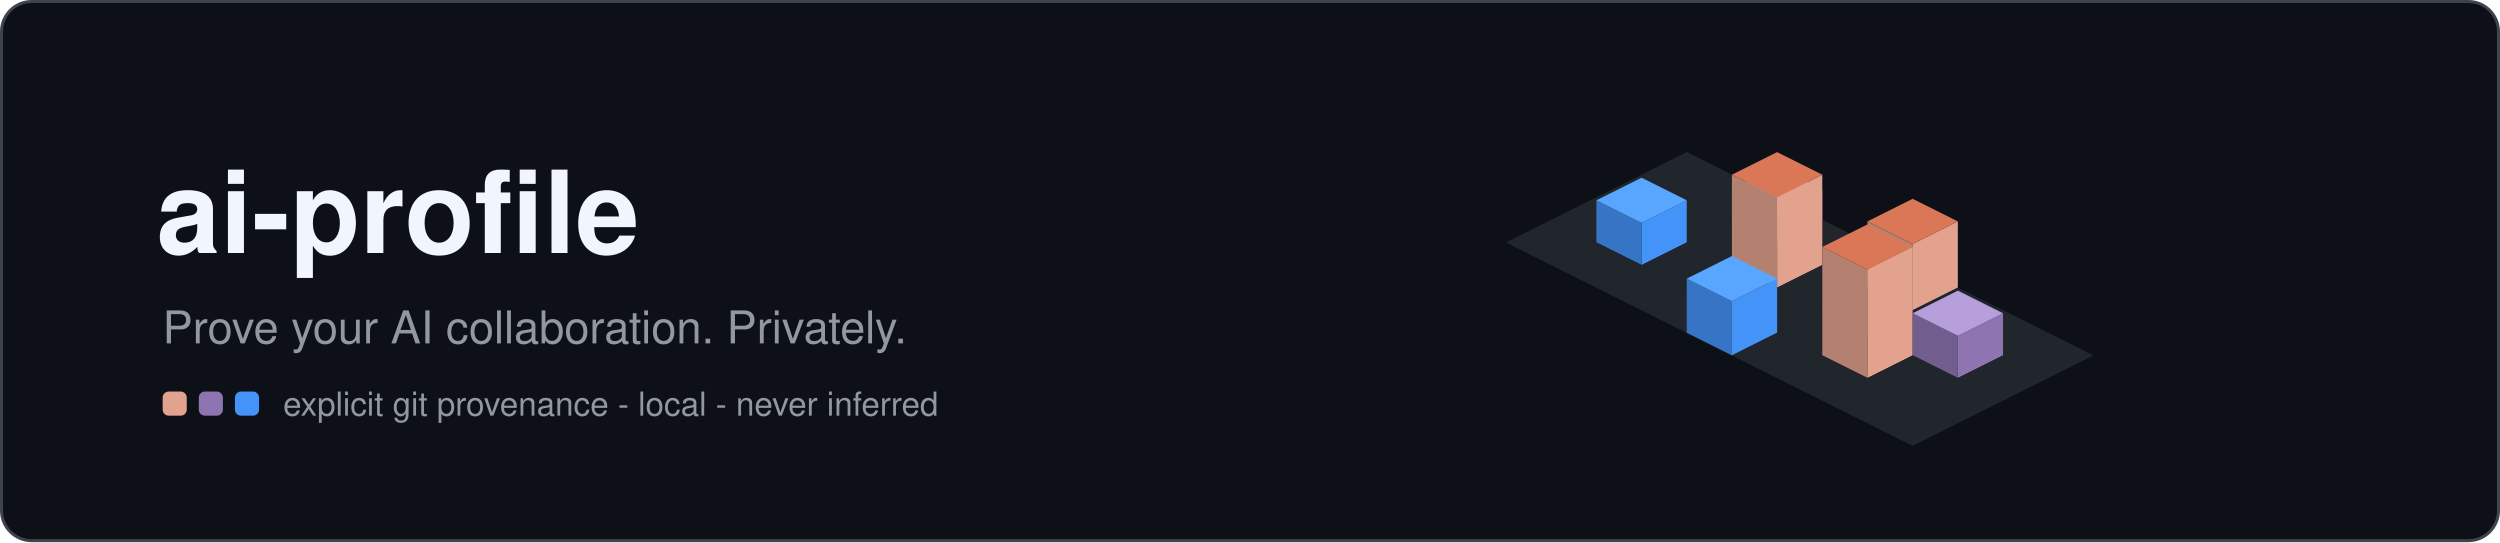
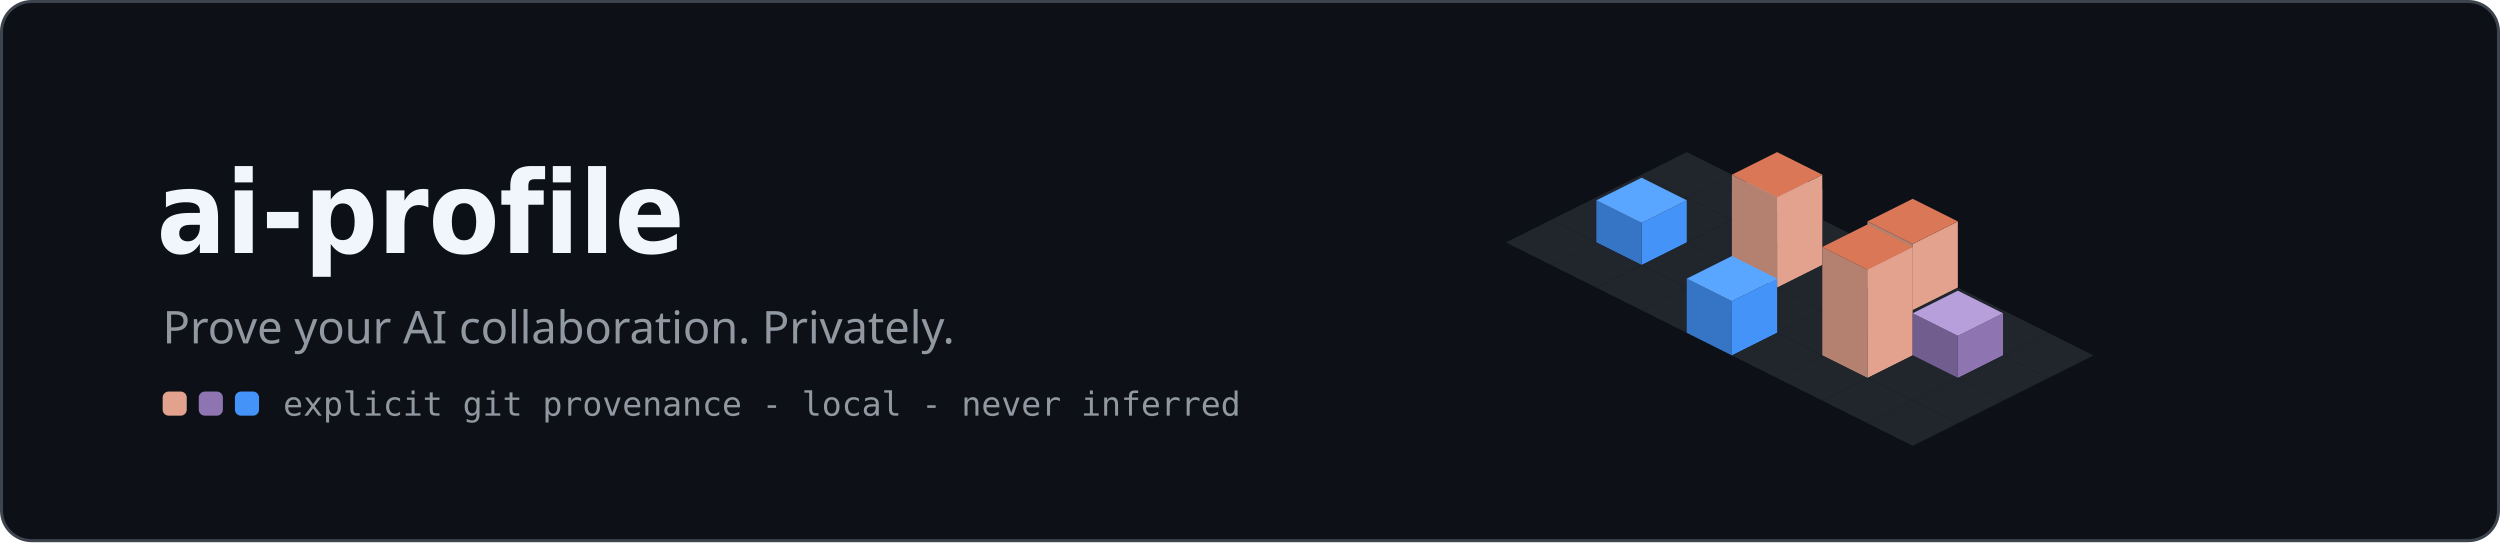
<svg xmlns="http://www.w3.org/2000/svg" width="830" height="180" viewBox="0 0 830 180" role="img" aria-label="ai-profile: privacy-first AI collaboration analytics from your git history">
  <rect x="0.5" y="0.5" width="829" height="179" rx="10" fill="#0d1117" stroke="#3d444d" />
-   <text x="52" y="84" font-family="-apple-system, 'Segoe UI', Ubuntu, Helvetica, Arial, sans-serif" font-size="38" font-weight="700" fill="#f0f6fc">ai-profile</text>
-   <text x="54" y="114" font-family="-apple-system, 'Segoe UI', Ubuntu, Helvetica, Arial, sans-serif" font-size="15" fill="#9198a1">Prove your AI collaboration. Privately.</text>
+   <text x="52" y="84" font-family="Bahnschrift, 'DIN Alternate', 'Franklin Gothic Medium', 'DejaVu Sans Condensed', 'Liberation Sans Narrow', 'Trebuchet MS', sans-serif" font-size="38" font-weight="700" fill="#f0f6fc">ai-profile</text>
+   <text x="54" y="114" font-family="'Trebuchet MS', Corbel, 'Avenir Next', Avenir, Ubuntu, sans-serif" font-size="15" fill="#9198a1">Prove your AI collaboration. Privately.</text>
  <rect x="54" y="130" width="8" height="8" rx="2" fill="#E2A28D" />
  <rect x="66" y="130" width="8" height="8" rx="2" fill="#8E75B2" />
  <rect x="78" y="130" width="8" height="8" rx="2" fill="#4493f8" />
-   <text x="94" y="138" font-family="-apple-system, 'Segoe UI', Ubuntu, Helvetica, Arial, sans-serif" font-size="11" fill="#9198a1">explicit git provenance - local - never inferred</text>
+   <text x="94" y="138" font-family="'Cascadia Mono', 'SFMono-Regular', 'Ubuntu Mono', 'DejaVu Sans Mono', Consolas, monospace" font-size="11" fill="#9198a1">explicit git provenance - local - never inferred</text>
  <polygon points="560,50.5 575,58 560,65.5 545,58" fill="#21262d" />
  <polygon points="545,58 560,65.5 545,73 530,65.5" fill="#21262d" />
  <polygon points="575,58 590,65.5 575,73 560,65.5" fill="#21262d" />
  <polygon points="530,65.5 545,73 530,80.5 515,73" fill="#21262d" />
  <polygon points="560,65.5 575,73 560,80.5 545,73" fill="#21262d" />
  <polygon points="575,73 590,80.5 590,70.5 575,63" fill="#715d8e" />
  <polygon points="605,73 590,80.5 590,70.5 605,63" fill="#8E75B2" />
  <polygon points="590,55.5 605,63 590,70.5 575,63" fill="#B79FDB" />
  <polygon points="515,73 530,80.5 515,88 500,80.5" fill="#21262d" />
  <polygon points="530,80.5 545,88 545,74 530,66.5" fill="#3675c6" />
  <polygon points="560,80.5 545,88 545,74 560,66.5" fill="#4493f8" />
  <polygon points="545,59 560,66.5 545,74 530,66.5" fill="#58a6ff" />
  <polygon points="575,73 590,80.5 575,88 560,80.5" fill="#21262d" />
  <polygon points="605,73 620,80.5 605,88 590,80.5" fill="#21262d" />
  <polygon points="530,80.5 545,88 530,95.5 515,88" fill="#21262d" />
  <polygon points="560,80.5 575,88 560,95.5 545,88" fill="#21262d" />
  <polygon points="575,88 590,95.5 590,65.5 575,58" fill="#b48170" />
  <polygon points="605,88 590,95.5 590,65.5 605,58" fill="#E2A28D" />
  <polygon points="590,50.5 605,58 590,65.5 575,58" fill="#D97757" />
  <polygon points="620,80.5 635,88 620,95.5 605,88" fill="#21262d" />
  <polygon points="545,88 560,95.5 545,103 530,95.5" fill="#21262d" />
  <polygon points="575,88 590,95.5 575,103 560,95.5" fill="#21262d" />
  <polygon points="605,88 620,95.5 605,103 590,95.5" fill="#21262d" />
  <polygon points="620,95.5 635,103 635,81 620,73.5" fill="#b48170" />
  <polygon points="650,95.5 635,103 635,81 650,73.5" fill="#E2A28D" />
  <polygon points="635,66 650,73.5 635,81 620,73.5" fill="#D97757" />
  <polygon points="560,95.5 575,103 560,110.5 545,103" fill="#21262d" />
  <polygon points="590,95.5 605,103 590,110.5 575,103" fill="#21262d" />
  <polygon points="620,95.5 635,103 620,110.5 605,103" fill="#21262d" />
  <polygon points="650,95.5 665,103 650,110.5 635,103" fill="#21262d" />
  <polygon points="560,110.5 575,118 575,100 560,92.5" fill="#3675c6" />
  <polygon points="590,110.5 575,118 575,100 590,92.5" fill="#4493f8" />
  <polygon points="575,85 590,92.5 575,100 560,92.5" fill="#58a6ff" />
  <polygon points="605,103 620,110.5 605,118 590,110.5" fill="#21262d" />
  <polygon points="635,103 650,110.5 635,118 620,110.5" fill="#21262d" />
  <polygon points="665,103 680,110.5 665,118 650,110.5" fill="#21262d" />
  <polygon points="590,110.5 605,118 590,125.5 575,118" fill="#21262d" />
  <polygon points="605,118 620,125.5 620,89.5 605,82" fill="#b48170" />
  <polygon points="635,118 620,125.5 620,89.5 635,82" fill="#E2A28D" />
  <polygon points="620,74.5 635,82 620,89.5 605,82" fill="#D97757" />
  <polygon points="635,118 650,125.5 650,111.5 635,104" fill="#715d8e" />
  <polygon points="665,118 650,125.5 650,111.5 665,104" fill="#8E75B2" />
  <polygon points="650,96.5 665,104 650,111.5 635,104" fill="#B79FDB" />
  <polygon points="680,110.5 695,118 680,125.5 665,118" fill="#21262d" />
  <polygon points="605,118 620,125.5 605,133 590,125.5" fill="#21262d" />
  <polygon points="635,118 650,125.5 635,133 620,125.5" fill="#21262d" />
  <polygon points="665,118 680,125.5 665,133 650,125.5" fill="#21262d" />
  <polygon points="620,125.5 635,133 620,140.5 605,133" fill="#21262d" />
  <polygon points="650,125.5 665,133 650,140.5 635,133" fill="#21262d" />
  <polygon points="635,133 650,140.5 635,148 620,140.5" fill="#21262d" />
</svg>
